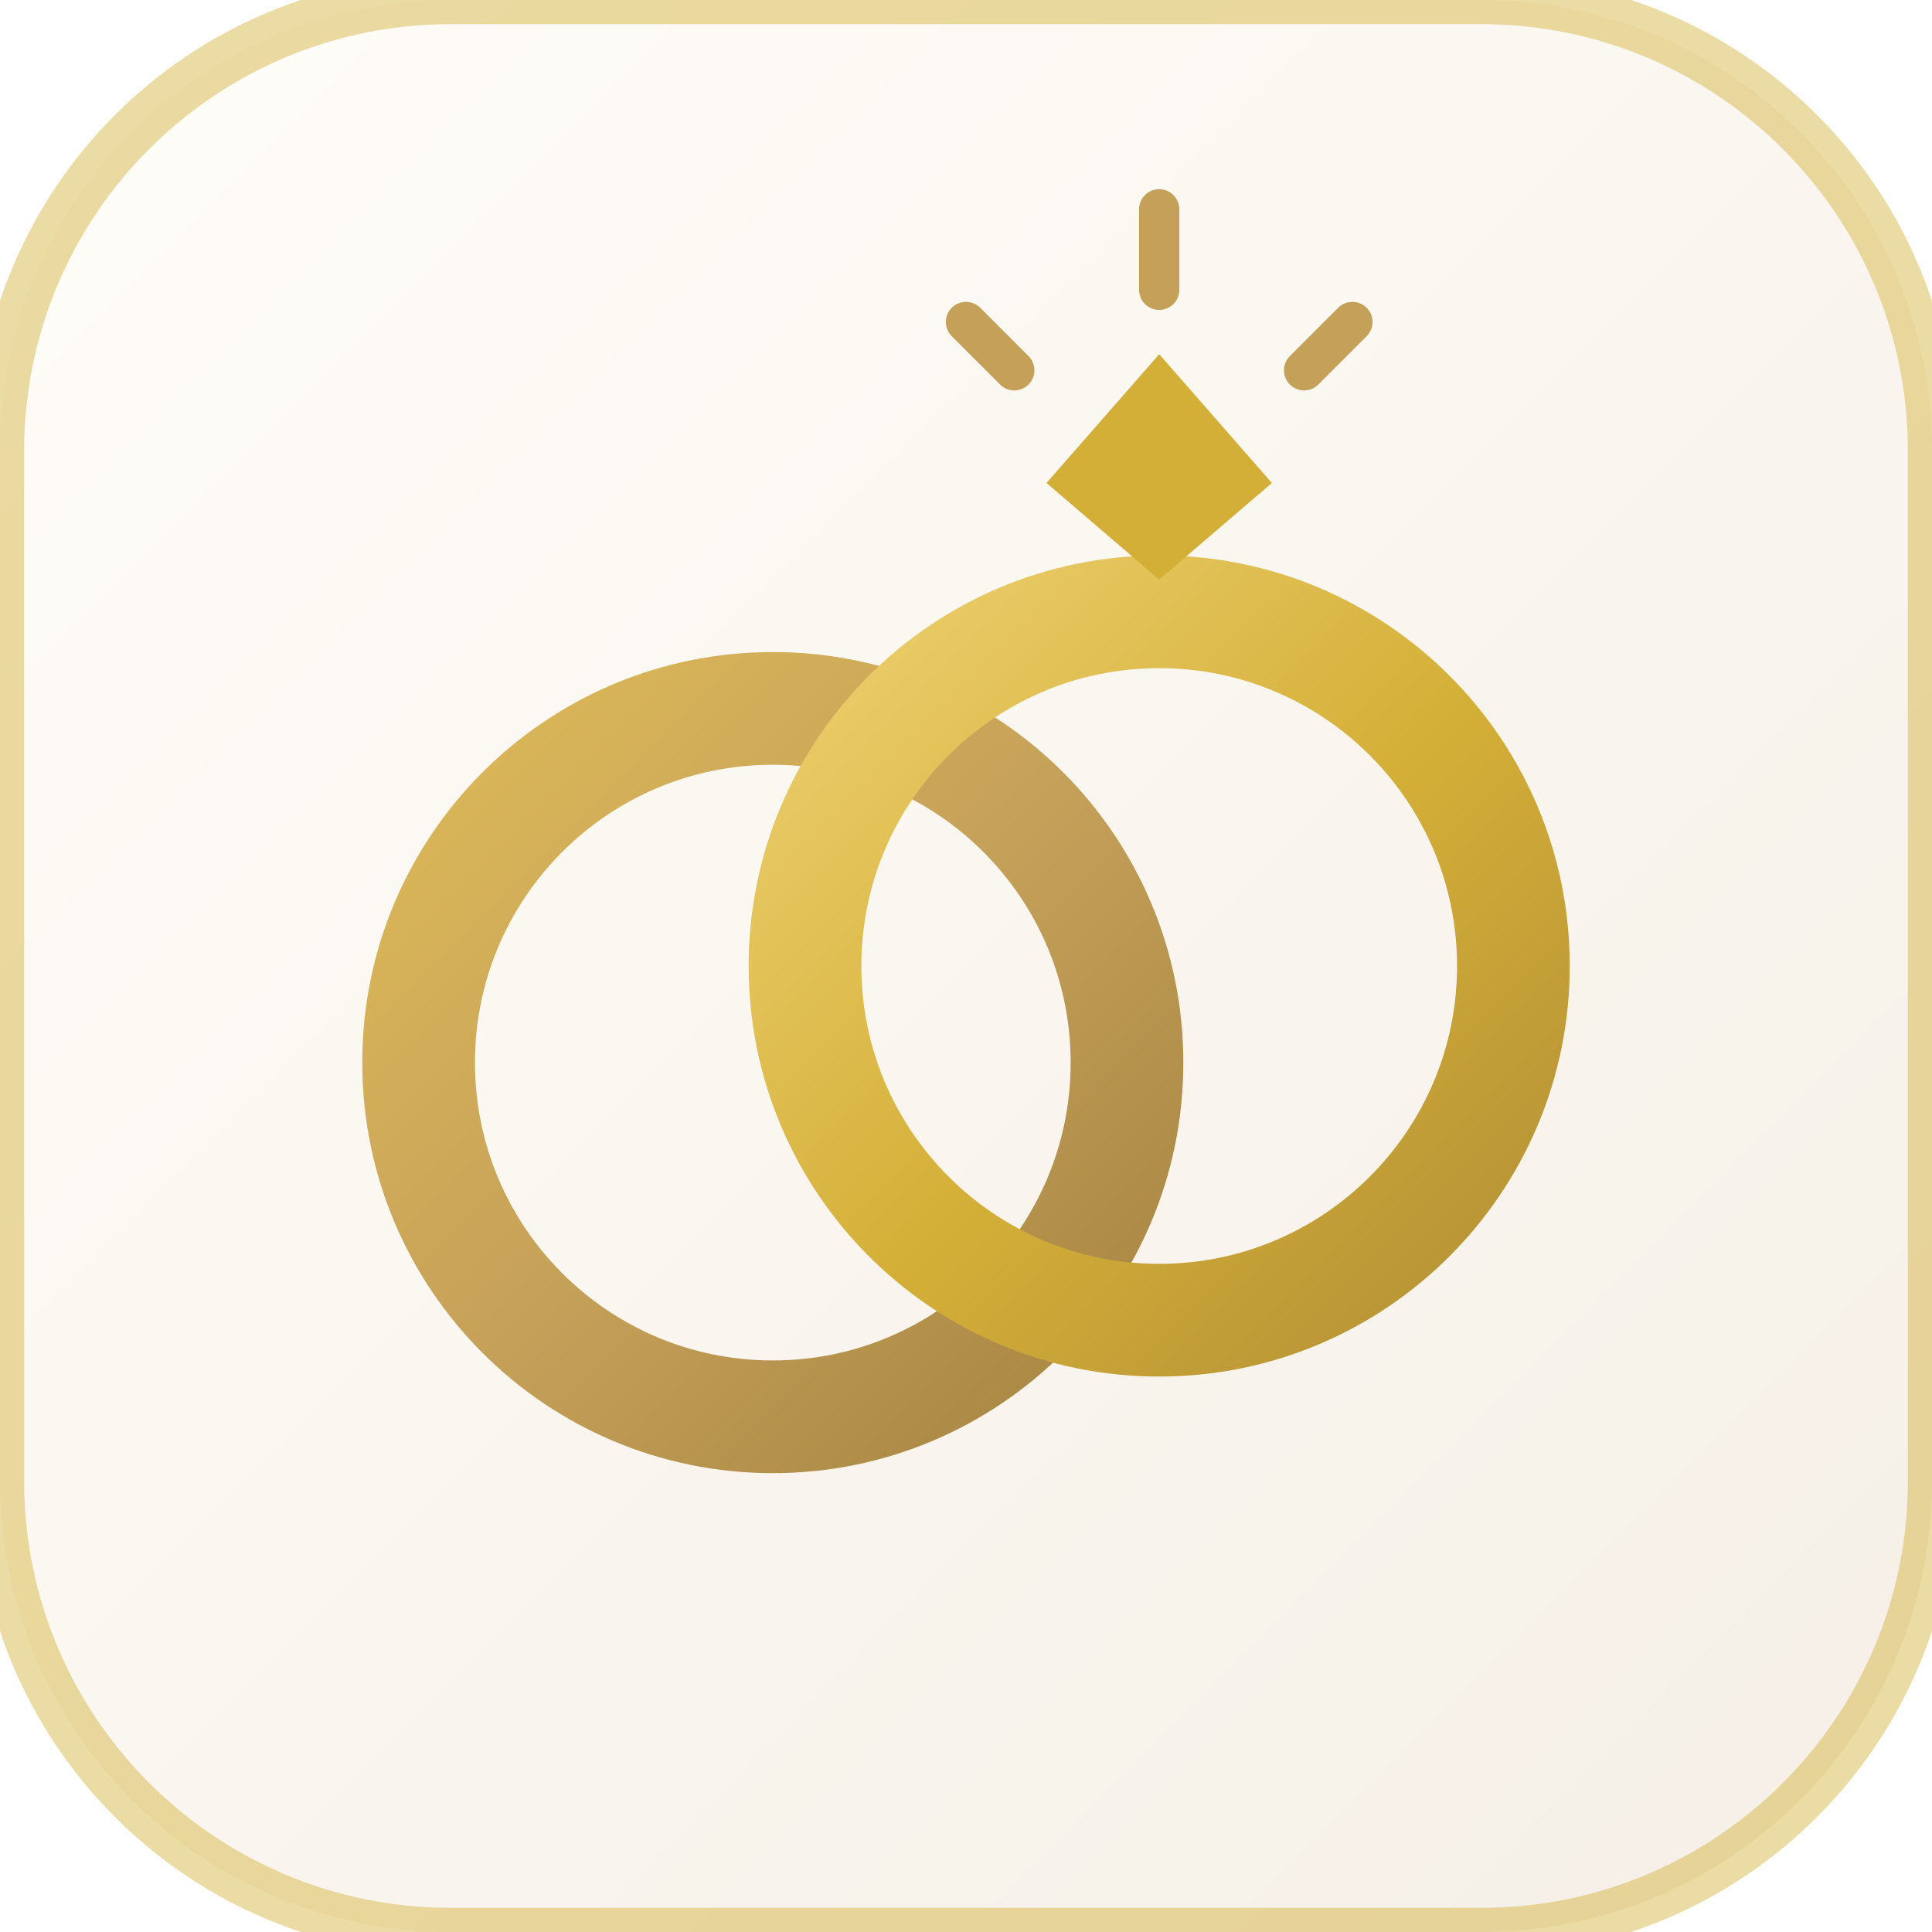
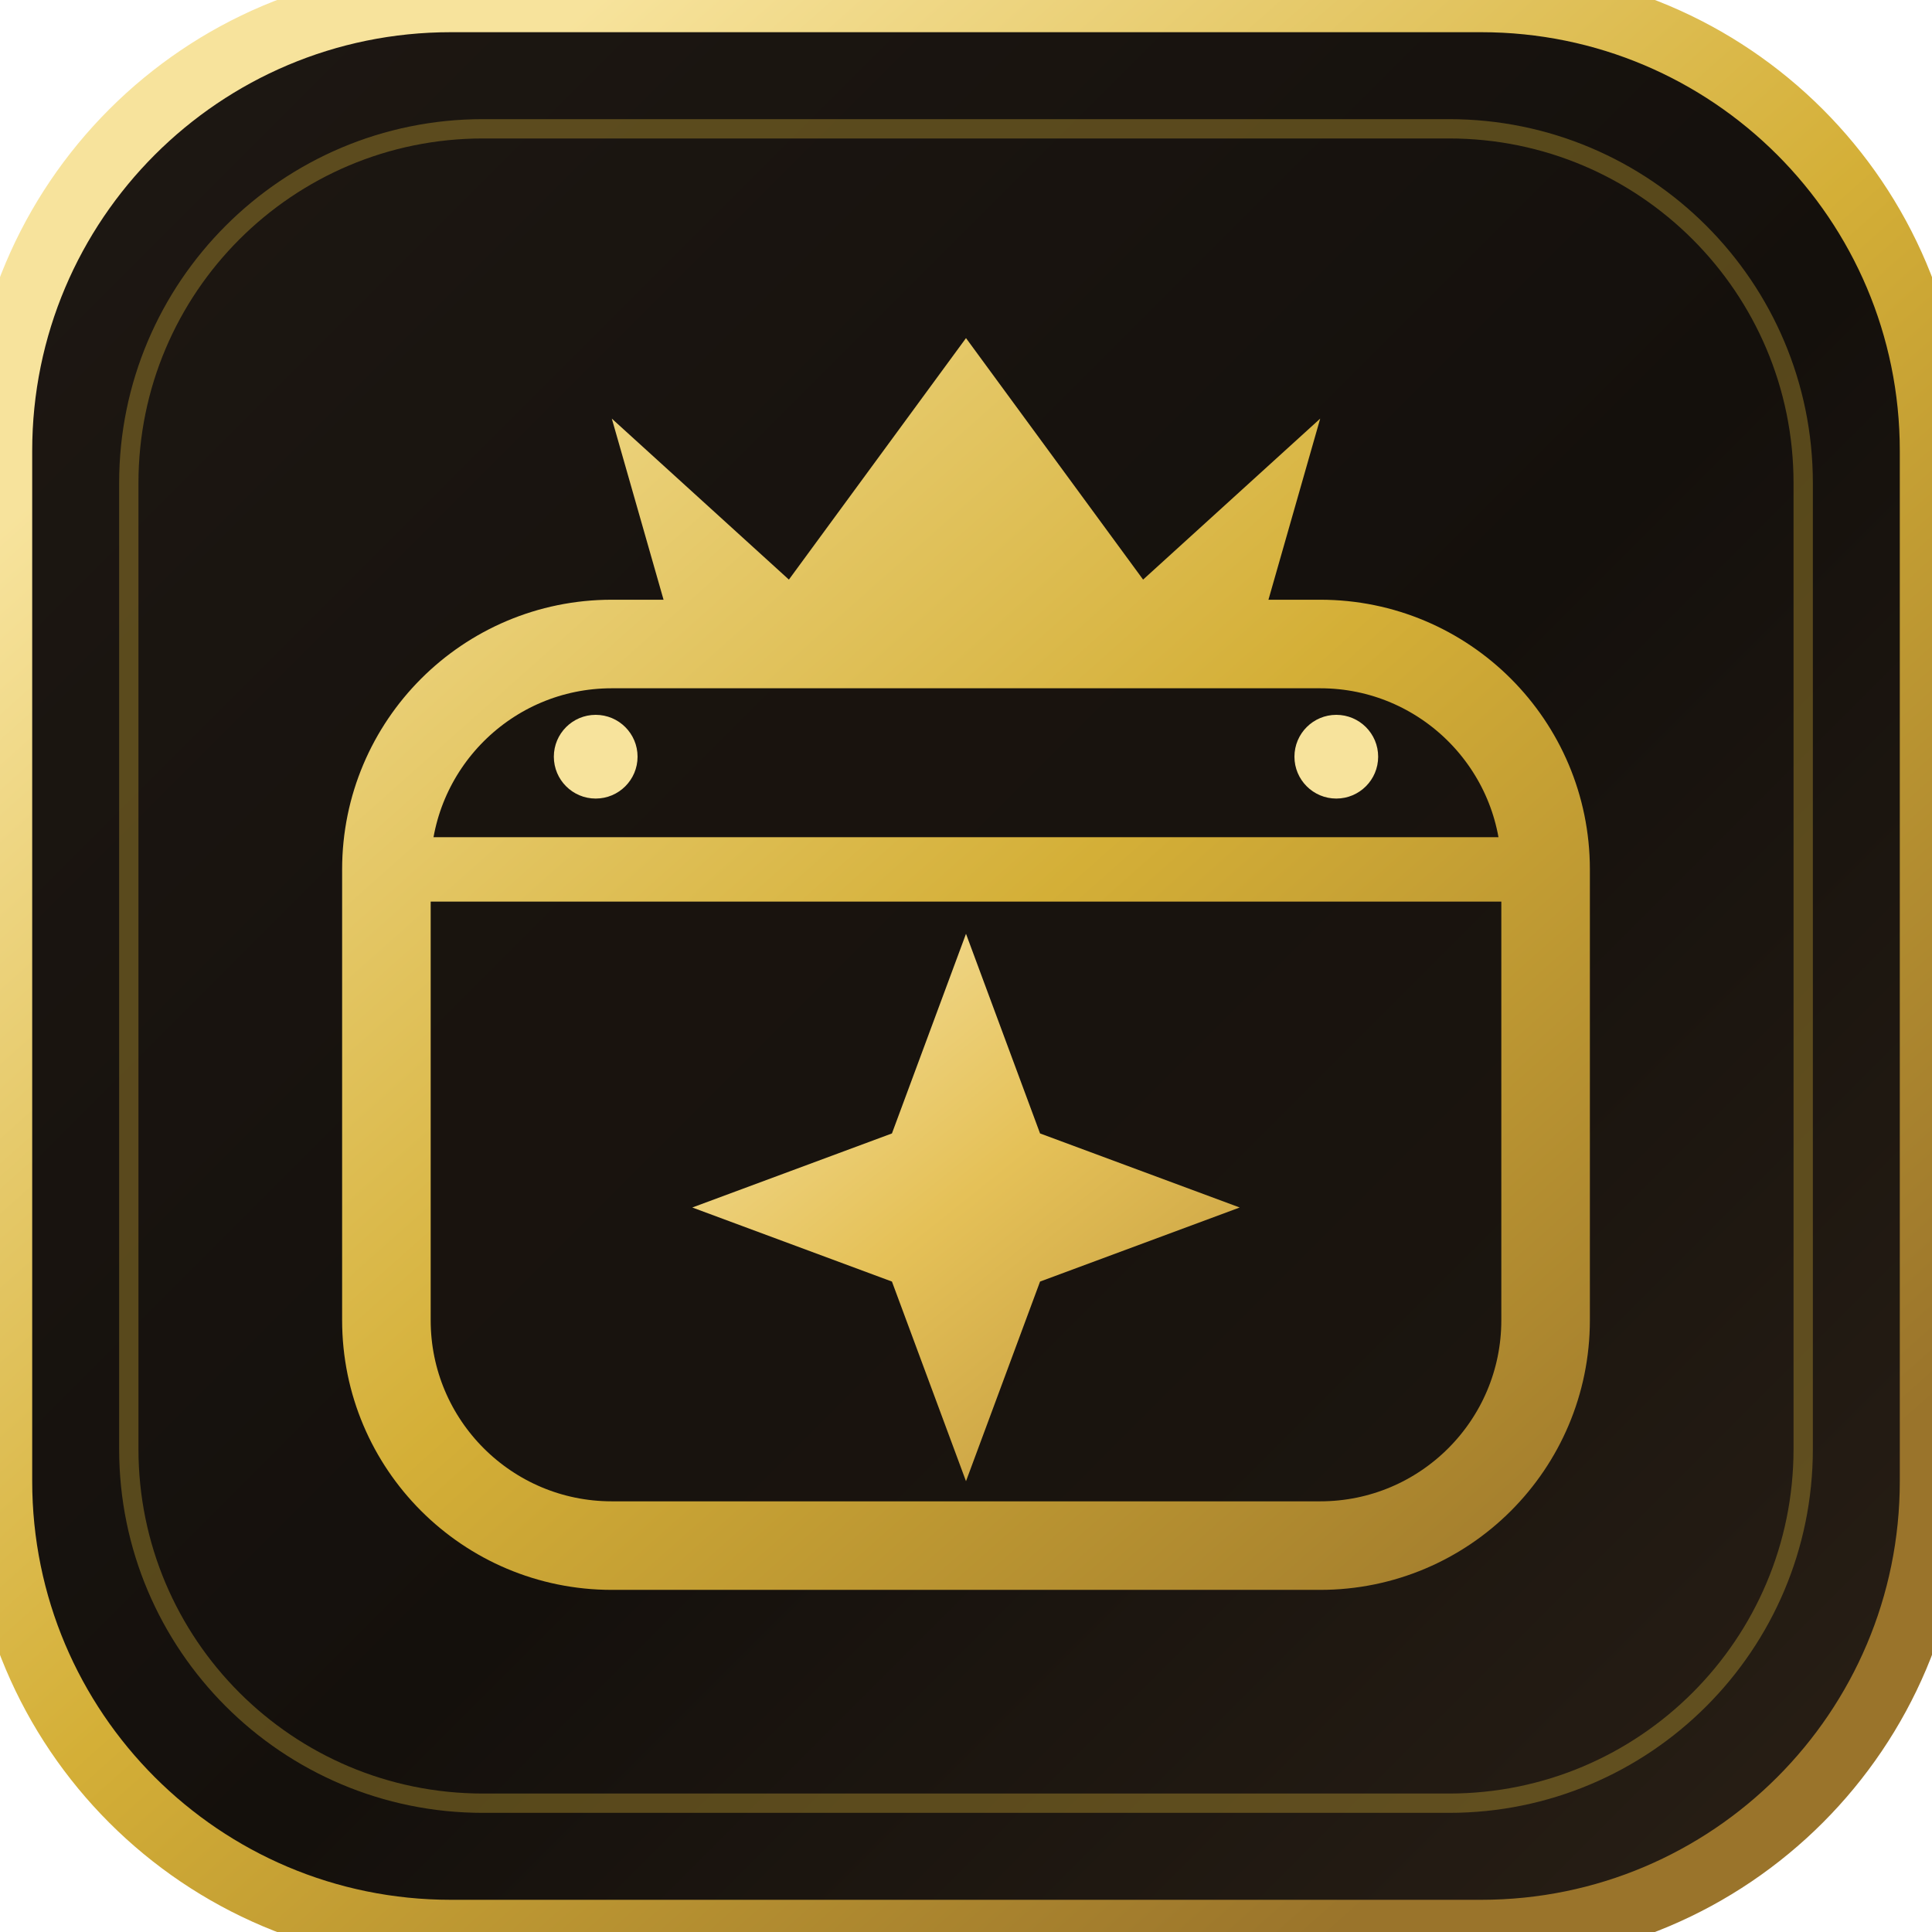
<svg xmlns="http://www.w3.org/2000/svg" viewBox="0 0 120 120" fill="none">
  <defs>
-     <linearGradient id="bgPearl" x1="0" y1="0" x2="120" y2="120" gradientUnits="userSpaceOnUse">
-       <stop offset="0%" stop-color="#FFFDF9" />
-       <stop offset="100%" stop-color="#F5EFE6" />
+     <linearGradient id="bgObsidian" x1="0" y1="0" x2="120" y2="120" gradientUnits="userSpaceOnUse">
+       <stop offset="0%" stop-color="#1E1813" />
+       <stop offset="55%" stop-color="#14100C" />
+       <stop offset="100%" stop-color="#2A2016" />
    </linearGradient>
-     <linearGradient id="goldRing1" x1="20" y1="35" x2="80" y2="95" gradientUnits="userSpaceOnUse">
-       <stop offset="0%" stop-color="#E5C158" />
-       <stop offset="50%" stop-color="#C5A059" />
-       <stop offset="100%" stop-color="#9A7B38" />
+     <linearGradient id="goldCrest" x1="20" y1="15" x2="100" y2="105" gradientUnits="userSpaceOnUse">
+       <stop offset="0%" stop-color="#F7E39C" />
+       <stop offset="50%" stop-color="#D4AF37" />
+       <stop offset="100%" stop-color="#9A742B" />
    </linearGradient>
-     <linearGradient id="goldRing2" x1="45" y1="30" x2="105" y2="90" gradientUnits="userSpaceOnUse">
-       <stop offset="0%" stop-color="#F3D77D" />
-       <stop offset="50%" stop-color="#D4AF37" />
-       <stop offset="100%" stop-color="#A68236" />
+     <linearGradient id="goldStar" x1="40" y1="45" x2="80" y2="95" gradientUnits="userSpaceOnUse">
+       <stop offset="0%" stop-color="#FFF5CC" />
+       <stop offset="55%" stop-color="#E5C158" />
+       <stop offset="100%" stop-color="#B88E35" />
    </linearGradient>
  </defs>
-   <rect width="120" height="120" rx="28" fill="url(#bgPearl)" stroke="#D4AF37" stroke-width="3" stroke-opacity="0.45" />
-   <circle cx="48" cy="66" r="22" stroke="url(#goldRing1)" stroke-width="7" fill="none" />
-   <circle cx="72" cy="60" r="22" stroke="url(#goldRing2)" stroke-width="7" fill="none" />
-   <polygon points="72,22 79,30 72,36 65,30" fill="#D4AF37" />
-   <path d="M72 13V18M60 20L63 23M84 20L81 23" stroke="#C5A059" stroke-width="2.5" stroke-linecap="round" />
+   <rect width="120" height="120" rx="28" fill="url(#bgObsidian)" stroke="url(#goldCrest)" stroke-width="4" />
+   <rect x="8" y="8" width="104" height="104" rx="22" stroke="#D4AF37" stroke-width="1.2" stroke-opacity="0.35" />
+   <path d="M38 26L49 36L60 21L71 36L82 26L78 40H42L38 26Z" fill="url(#goldCrest)" />
+   <rect x="24" y="40" width="72" height="56" rx="14" stroke="url(#goldCrest)" stroke-width="5.5" fill="#1A140F" fill-opacity="0.7" />
+   <path d="M24 54H96" stroke="url(#goldCrest)" stroke-width="4" stroke-linecap="round" />
+   <circle cx="37" cy="47" r="2.6" fill="#F7E39C" />
+   <circle cx="83" cy="47" r="2.6" fill="#F7E39C" />
+   <path d="M60 58L64.6 70.4L77 75L64.6 79.6L60 92L55.4 79.6L43 75L55.4 70.4L60 58Z" fill="url(#goldStar)" />
</svg>
